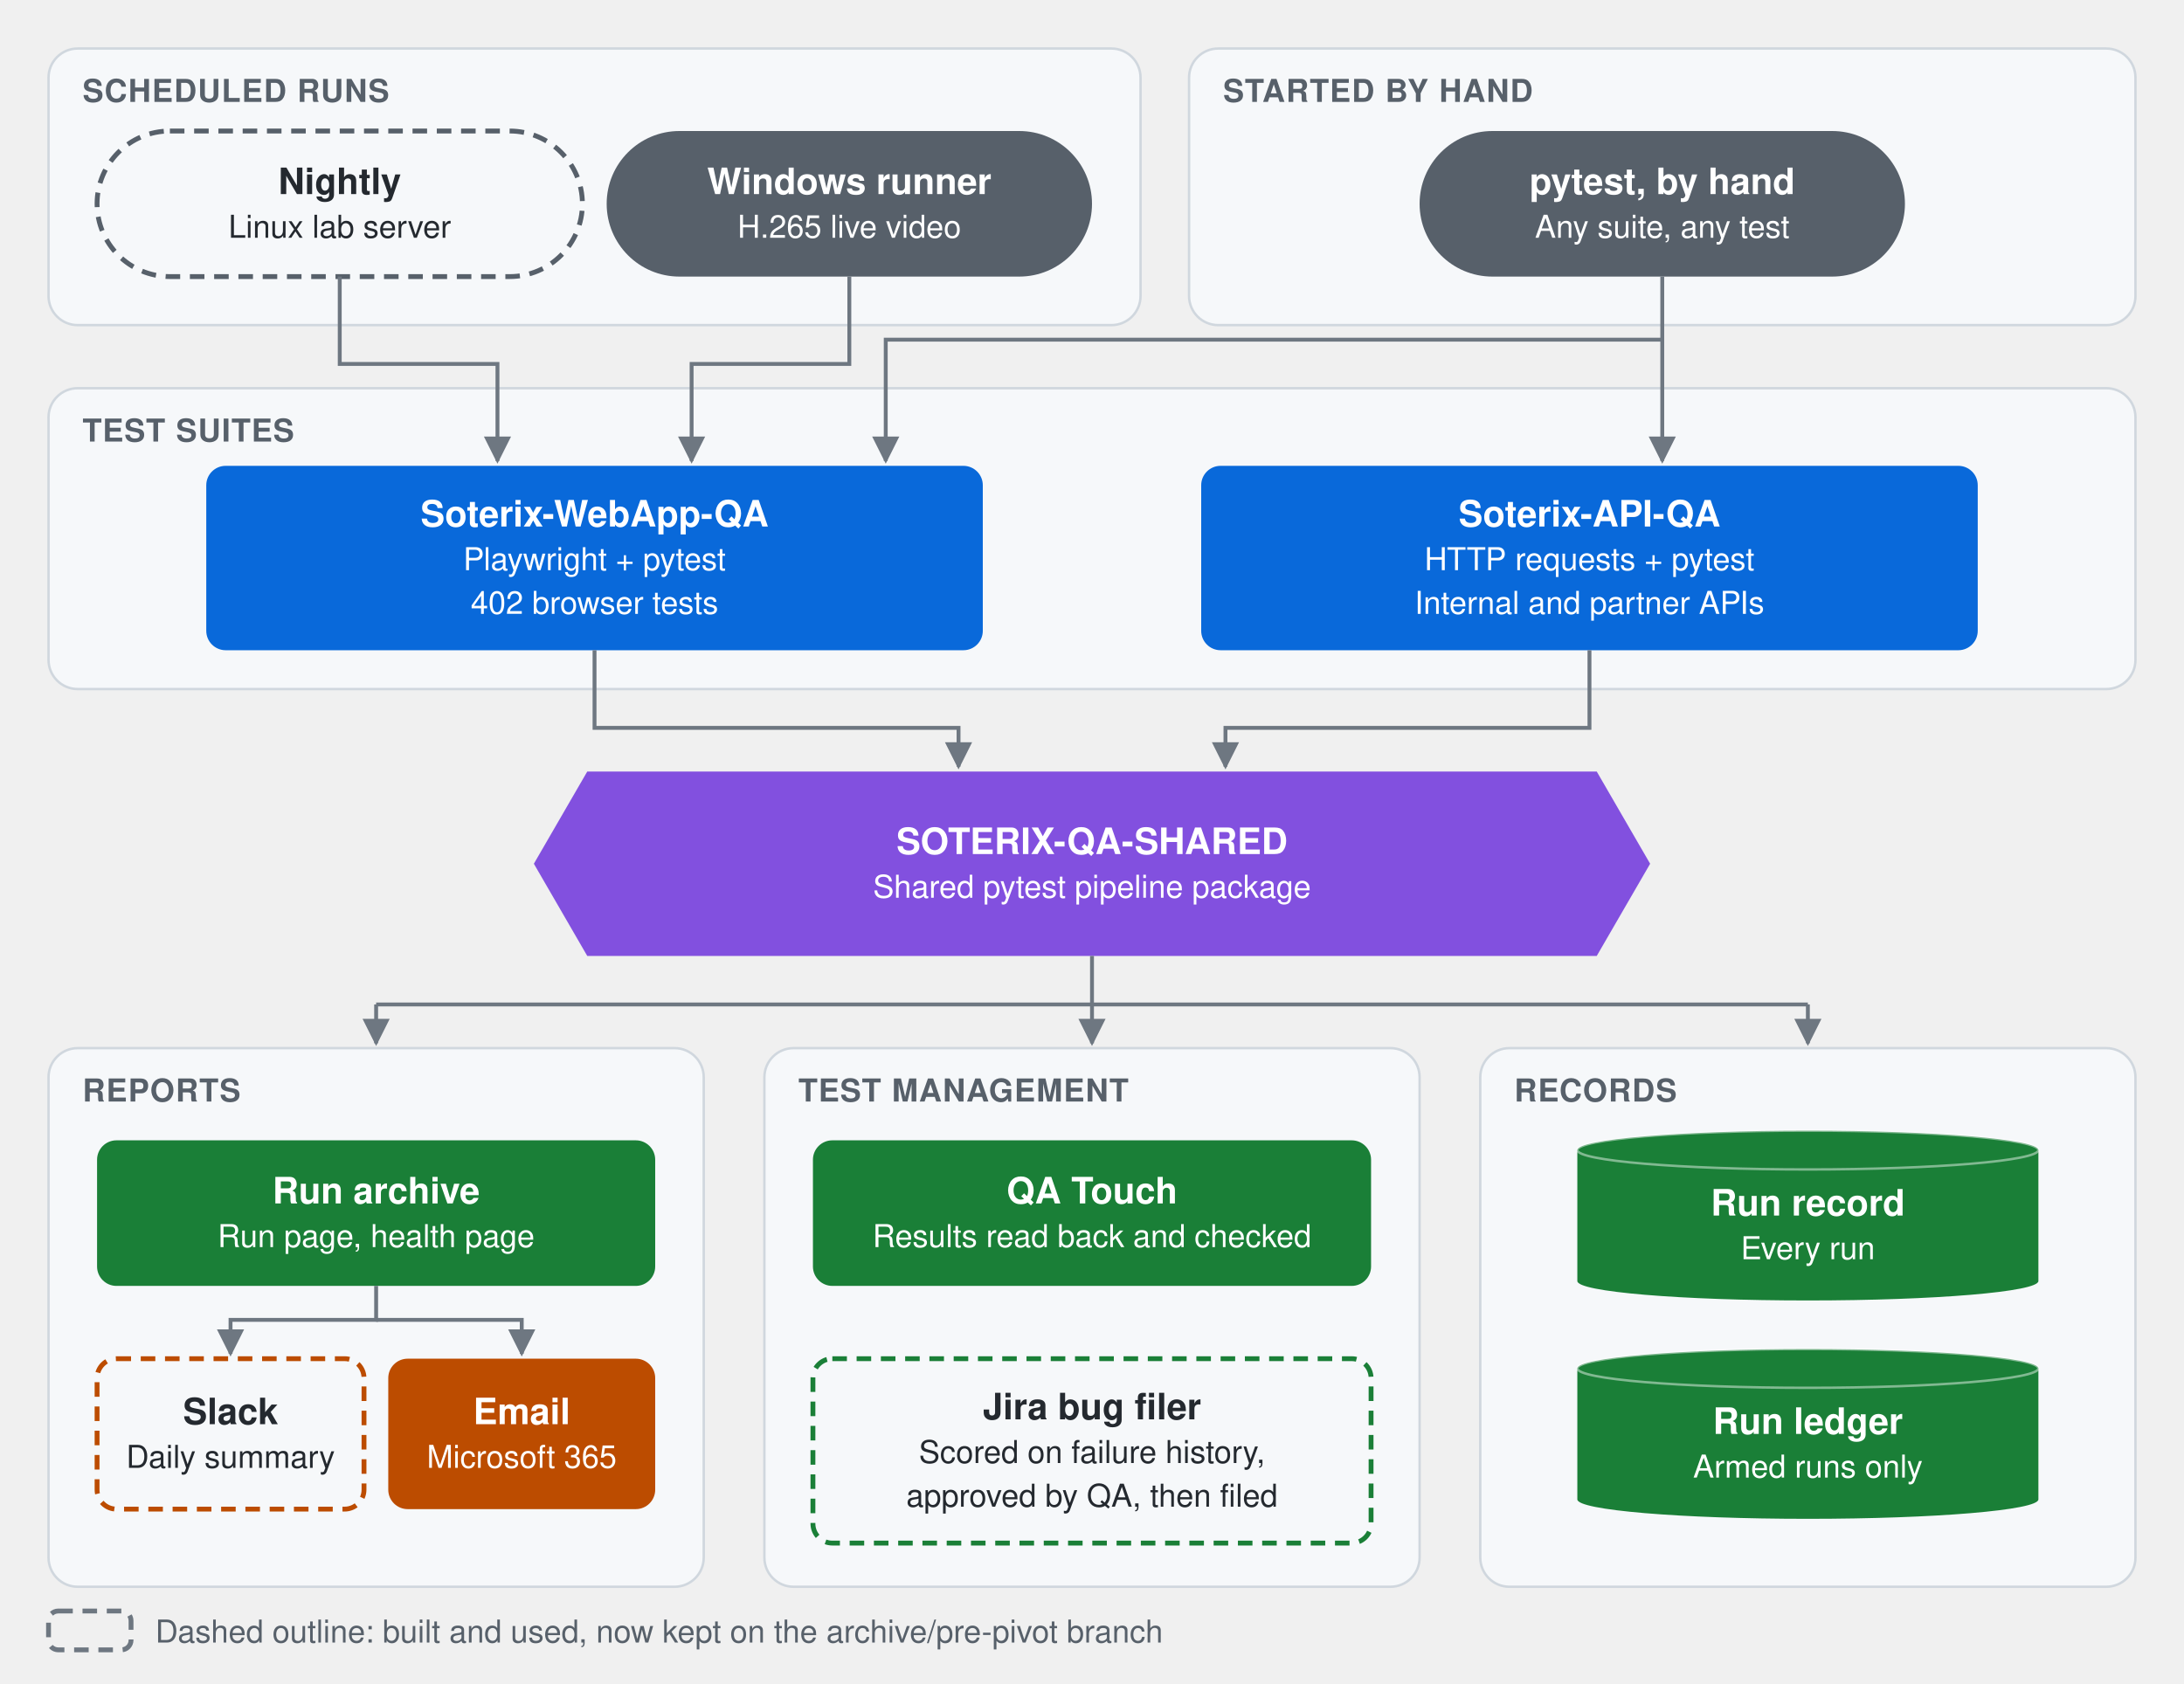
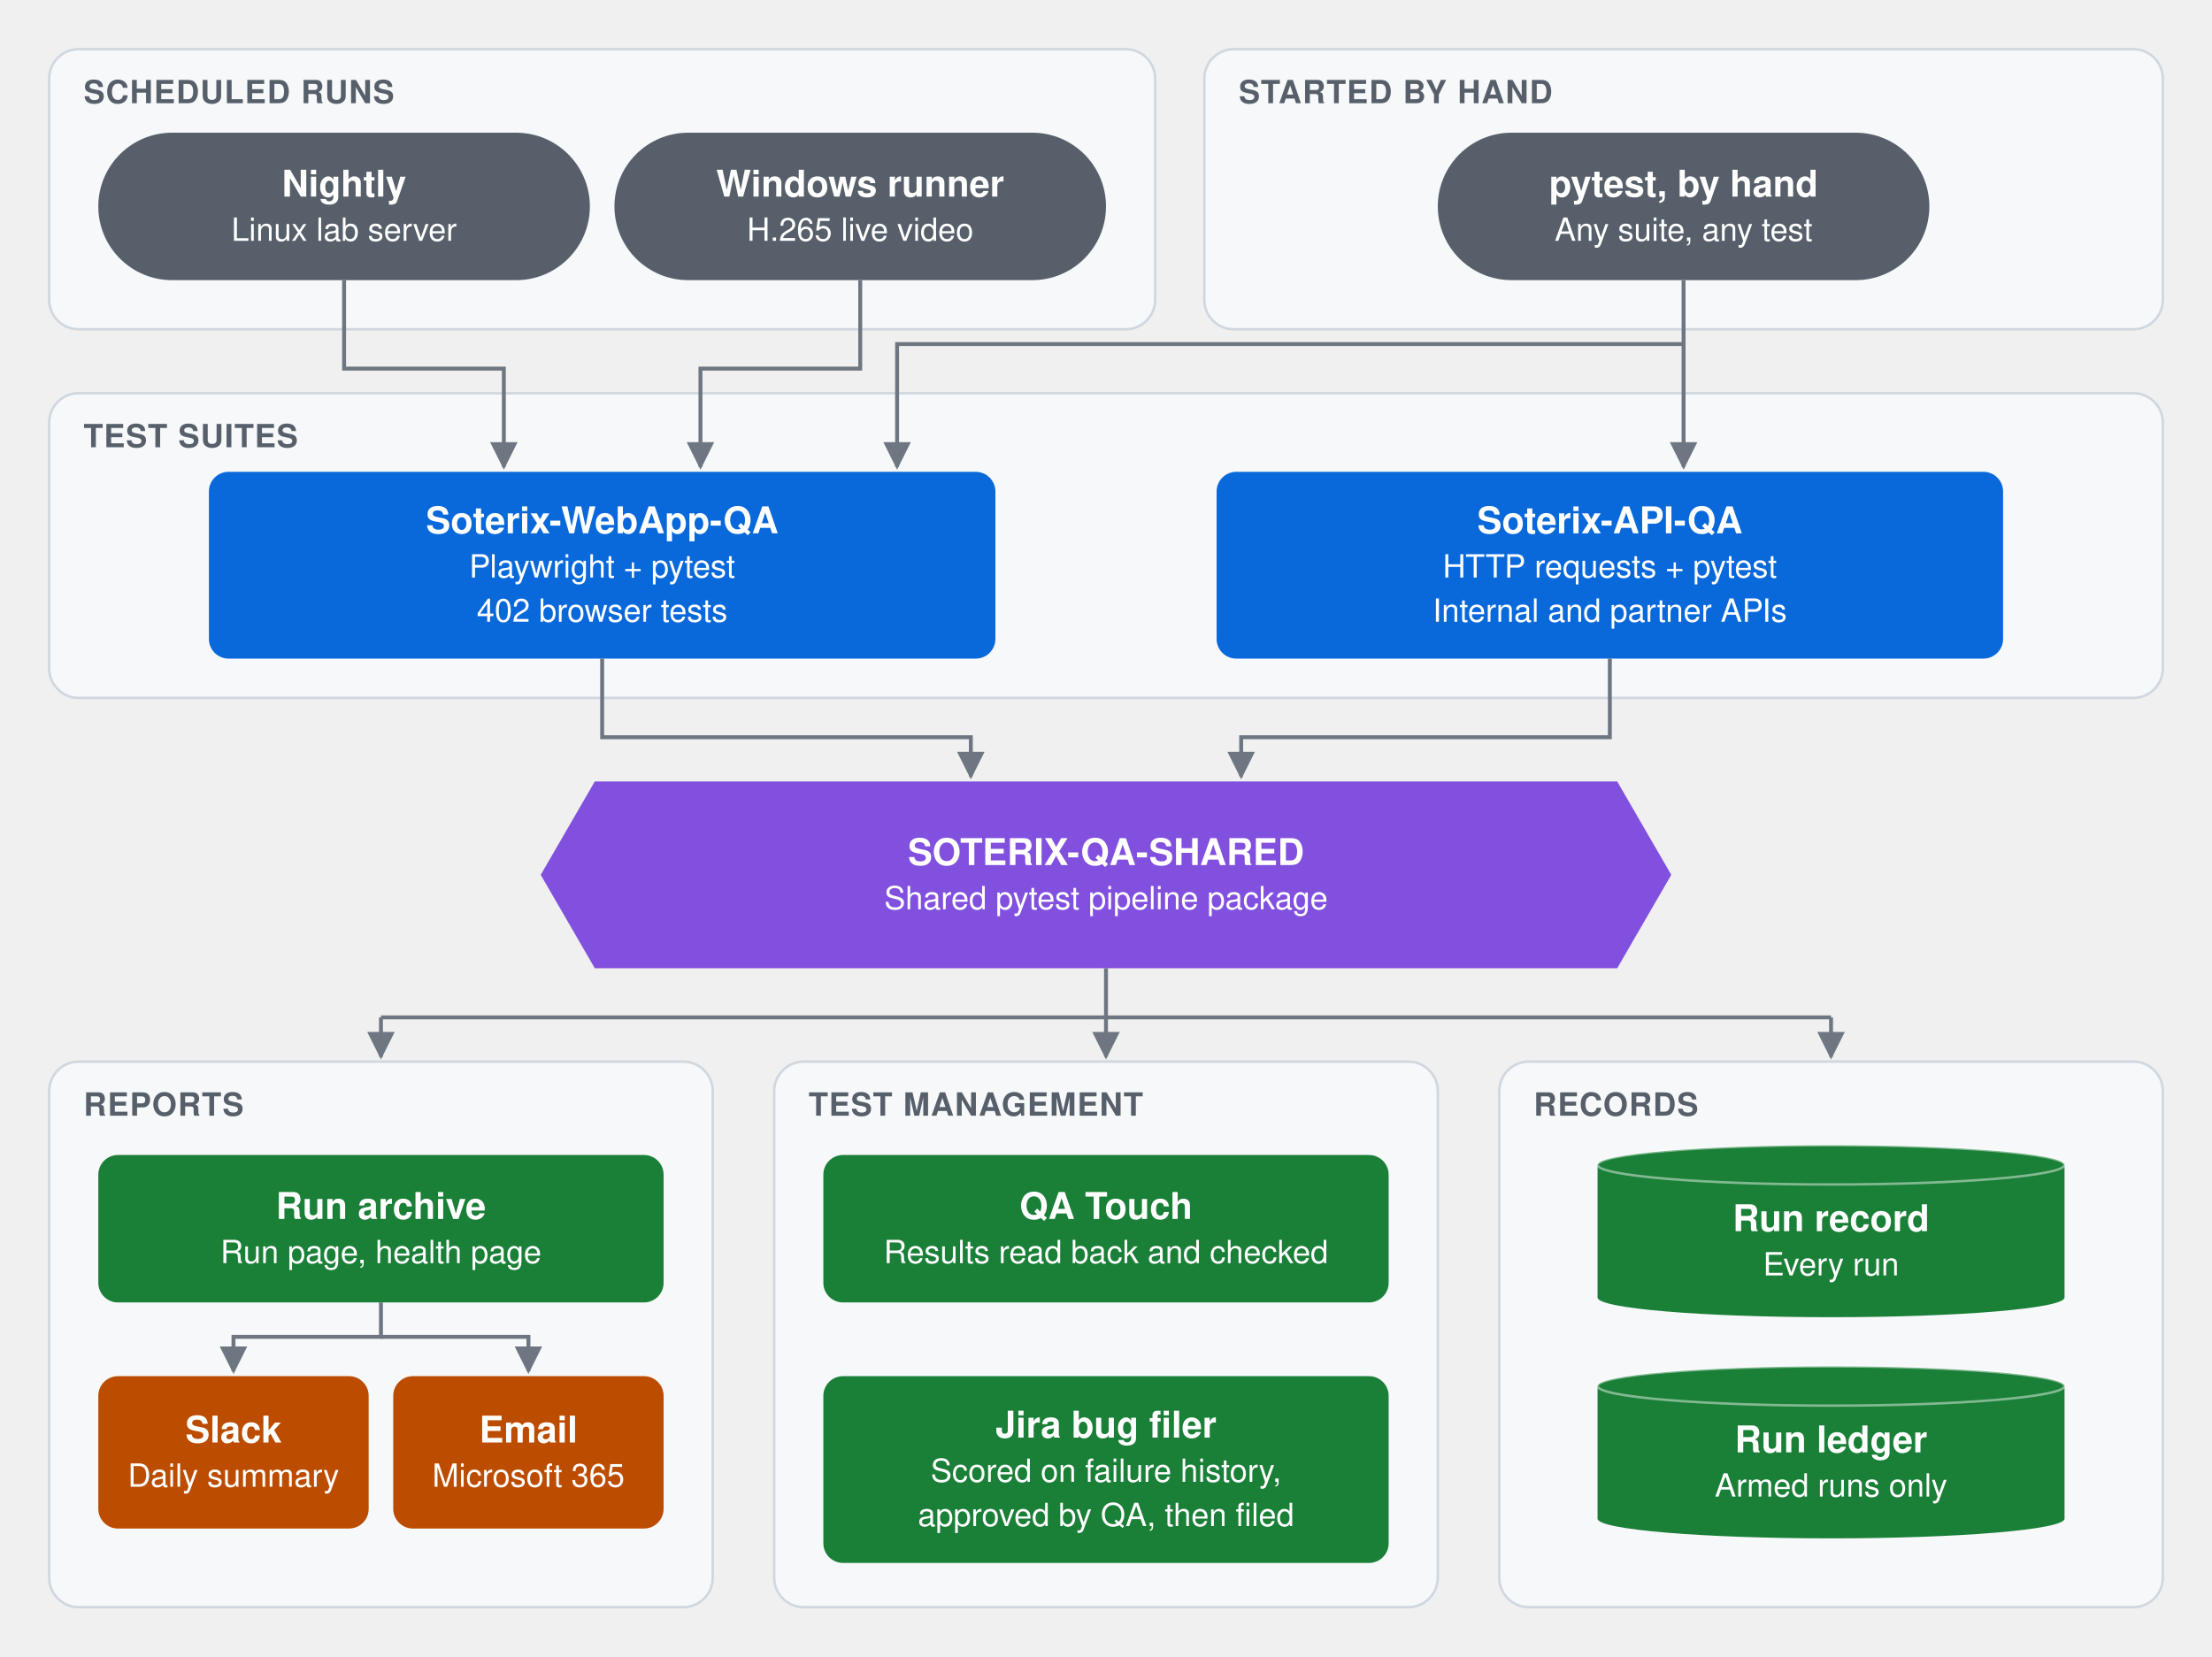
- <svg xmlns="http://www.w3.org/2000/svg" width="900" height="694" viewBox="0 0 900 694" font-family="-apple-system, 'Segoe UI', Helvetica, Arial, sans-serif" role="img" aria-label="A Windows runner and, earlier, a Linux nightly ran the browser suite; a person can start either suite. Both run through the shared pytest pipeline, which produces the run archive, email reports, the QA Touch upload and run records. The nightly, the Slack post and the Jira bug filer are kept on the archive branch.">
+ <svg xmlns="http://www.w3.org/2000/svg" width="900" height="674" viewBox="0 0 900 674" font-family="-apple-system, 'Segoe UI', Helvetica, Arial, sans-serif" role="img" aria-label="A Linux nightly and a Windows runner run the browser suite, and a person can start either suite by hand. Both run through the shared pytest pipeline, which produces the run archive, Slack and email reports, the QA Touch upload, a Jira bug filer and run records.">
  <defs>
    <marker id="arrow" viewBox="0 0 10 10" refX="9" refY="5" markerWidth="7" markerHeight="7" orient="auto-start-reverse">
      <path d="M0,0 L10,5 L0,10 z" fill="#6e7781" />
    </marker>
  </defs>
  <rect x="20" y="20" width="450" height="114" rx="12" fill="#f6f8fa" stroke="#d0d7de" />
  <text x="34" y="42" font-size="13" font-weight="600" fill="#57606a" letter-spacing="0.4">SCHEDULED RUNS</text>
-   <rect x="40" y="54" width="200" height="60" rx="30.0" fill="none" stroke="#57606a" stroke-width="2" stroke-dasharray="6 4" />
-   <text x="140.0" y="80.0" text-anchor="middle" font-size="15" font-weight="600" fill="#24292f">Nightly</text>
-   <text x="140.0" y="98.0" text-anchor="middle" font-size="13" font-weight="400" fill="#24292f">Linux lab server</text>
+   <rect x="40" y="54" width="200" height="60" rx="30.0" fill="#57606a" />
+   <text x="140.0" y="80.0" text-anchor="middle" font-size="15" font-weight="600" fill="#ffffff">Nightly</text>
+   <text x="140.0" y="98.0" text-anchor="middle" font-size="13" font-weight="400" fill="#ffffff">Linux lab server</text>
  <rect x="250" y="54" width="200" height="60" rx="30.0" fill="#57606a" />
  <text x="350.0" y="80.0" text-anchor="middle" font-size="15" font-weight="600" fill="#ffffff">Windows runner</text>
  <text x="350.0" y="98.0" text-anchor="middle" font-size="13" font-weight="400" fill="#ffffff">H.265 live video</text>
  <rect x="490" y="20" width="390" height="114" rx="12" fill="#f6f8fa" stroke="#d0d7de" />
  <text x="504" y="42" font-size="13" font-weight="600" fill="#57606a" letter-spacing="0.4">STARTED BY HAND</text>
  <rect x="585" y="54" width="200" height="60" rx="30.0" fill="#57606a" />
  <text x="685.0" y="80.0" text-anchor="middle" font-size="15" font-weight="600" fill="#ffffff">pytest, by hand</text>
  <text x="685.0" y="98.0" text-anchor="middle" font-size="13" font-weight="400" fill="#ffffff">Any suite, any test</text>
  <rect x="20" y="160" width="860" height="124" rx="12" fill="#f6f8fa" stroke="#d0d7de" />
  <text x="34" y="182" font-size="13" font-weight="600" fill="#57606a" letter-spacing="0.4">TEST SUITES</text>
  <rect x="85" y="192" width="320" height="76" rx="8" fill="#0969da" />
  <text x="245.0" y="217.0" text-anchor="middle" font-size="15" font-weight="600" fill="#ffffff">Soterix-WebApp-QA</text>
  <text x="245.0" y="235.0" text-anchor="middle" font-size="13" font-weight="400" fill="#ffffff">Playwright + pytest</text>
  <text x="245.0" y="253.0" text-anchor="middle" font-size="13" font-weight="400" fill="#ffffff">402 browser tests</text>
  <rect x="495" y="192" width="320" height="76" rx="8" fill="#0969da" />
  <text x="655.0" y="217.0" text-anchor="middle" font-size="15" font-weight="600" fill="#ffffff">Soterix-API-QA</text>
  <text x="655.0" y="235.0" text-anchor="middle" font-size="13" font-weight="400" fill="#ffffff">HTTP requests + pytest</text>
  <text x="655.0" y="253.0" text-anchor="middle" font-size="13" font-weight="400" fill="#ffffff">Internal and partner APIs</text>
  <polygon points="242.0,318 658.0,318 680.0,356.0 658.0,394 242.0,394 220.0,356.0" fill="#8250df" />
  <text x="450" y="352.0" text-anchor="middle" font-size="15" font-weight="600" fill="#ffffff">SOTERIX-QA-SHARED</text>
  <text x="450" y="370.0" text-anchor="middle" font-size="13" font-weight="400" fill="#ffffff">Shared pytest pipeline package</text>
  <rect x="20" y="432" width="270" height="222" rx="12" fill="#f6f8fa" stroke="#d0d7de" />
  <text x="34" y="454" font-size="13" font-weight="600" fill="#57606a" letter-spacing="0.4">REPORTS</text>
  <rect x="315" y="432" width="270" height="222" rx="12" fill="#f6f8fa" stroke="#d0d7de" />
  <text x="329" y="454" font-size="13" font-weight="600" fill="#57606a" letter-spacing="0.4">TEST MANAGEMENT</text>
  <rect x="610" y="432" width="270" height="222" rx="12" fill="#f6f8fa" stroke="#d0d7de" />
  <text x="624" y="454" font-size="13" font-weight="600" fill="#57606a" letter-spacing="0.4">RECORDS</text>
  <rect x="40" y="470" width="230" height="60" rx="8" fill="#1a7f37" />
  <text x="155.0" y="496.0" text-anchor="middle" font-size="15" font-weight="600" fill="#ffffff">Run archive</text>
  <text x="155.0" y="514.0" text-anchor="middle" font-size="13" font-weight="400" fill="#ffffff">Run page, health page</text>
-   <rect x="40" y="560" width="110" height="62" rx="8" fill="none" stroke="#bc4c00" stroke-width="2" stroke-dasharray="6 4" />
-   <text x="95.0" y="587.0" text-anchor="middle" font-size="15" font-weight="600" fill="#24292f">Slack</text>
-   <text x="95.0" y="605.0" text-anchor="middle" font-size="13" font-weight="400" fill="#24292f">Daily summary</text>
+   <rect x="40" y="560" width="110" height="62" rx="8" fill="#bc4c00" />
+   <text x="95.0" y="587.0" text-anchor="middle" font-size="15" font-weight="600" fill="#ffffff">Slack</text>
+   <text x="95.0" y="605.0" text-anchor="middle" font-size="13" font-weight="400" fill="#ffffff">Daily summary</text>
  <rect x="160" y="560" width="110" height="62" rx="8" fill="#bc4c00" />
  <text x="215.0" y="587.0" text-anchor="middle" font-size="15" font-weight="600" fill="#ffffff">Email</text>
  <text x="215.0" y="605.0" text-anchor="middle" font-size="13" font-weight="400" fill="#ffffff">Microsoft 365</text>
  <rect x="335" y="470" width="230" height="60" rx="8" fill="#1a7f37" />
  <text x="450.0" y="496.0" text-anchor="middle" font-size="15" font-weight="600" fill="#ffffff">QA Touch</text>
  <text x="450.0" y="514.0" text-anchor="middle" font-size="13" font-weight="400" fill="#ffffff">Results read back and checked</text>
-   <rect x="335" y="560" width="230" height="76" rx="8" fill="none" stroke="#1a7f37" stroke-width="2" stroke-dasharray="6 4" />
-   <text x="450.0" y="585.0" text-anchor="middle" font-size="15" font-weight="600" fill="#24292f">Jira bug filer</text>
-   <text x="450.0" y="603.0" text-anchor="middle" font-size="13" font-weight="400" fill="#24292f">Scored on failure history,</text>
-   <text x="450.0" y="621.0" text-anchor="middle" font-size="13" font-weight="400" fill="#24292f">approved by QA, then filed</text>
+   <rect x="335" y="560" width="230" height="76" rx="8" fill="#1a7f37" />
+   <text x="450.0" y="585.0" text-anchor="middle" font-size="15" font-weight="600" fill="#ffffff">Jira bug filer</text>
+   <text x="450.0" y="603.0" text-anchor="middle" font-size="13" font-weight="400" fill="#ffffff">Scored on failure history,</text>
+   <text x="450.0" y="621.0" text-anchor="middle" font-size="13" font-weight="400" fill="#ffffff">approved by QA, then filed</text>
  <path d="M650,474 L650,528 A95.0,8 0 0 0 840,528 L840,474 Z" fill="#1a7f37" />
  <ellipse cx="745.0" cy="474" rx="95.0" ry="8" fill="#1a7f37" stroke="#ffffff" stroke-opacity="0.45" />
  <text x="745.0" y="501.0" text-anchor="middle" font-size="15" font-weight="600" fill="#ffffff">Run record</text>
  <text x="745.0" y="519.0" text-anchor="middle" font-size="13" font-weight="400" fill="#ffffff">Every run</text>
  <path d="M650,564 L650,618 A95.0,8 0 0 0 840,618 L840,564 Z" fill="#1a7f37" />
  <ellipse cx="745.0" cy="564" rx="95.0" ry="8" fill="#1a7f37" stroke="#ffffff" stroke-opacity="0.45" />
  <text x="745.0" y="591.0" text-anchor="middle" font-size="15" font-weight="600" fill="#ffffff">Run ledger</text>
  <text x="745.0" y="609.0" text-anchor="middle" font-size="13" font-weight="400" fill="#ffffff">Armed runs only</text>
  <path d="M140,114 L140,150 L205,150 L205,190" fill="none" stroke="#6e7781" stroke-width="1.6" marker-end="url(#arrow)" />
  <path d="M350,114 L350,150 L285,150 L285,190" fill="none" stroke="#6e7781" stroke-width="1.6" marker-end="url(#arrow)" />
  <path d="M685,114 L685,190" fill="none" stroke="#6e7781" stroke-width="1.6" marker-end="url(#arrow)" />
  <path d="M685,140 L365,140 L365,190" fill="none" stroke="#6e7781" stroke-width="1.6" marker-end="url(#arrow)" />
  <path d="M245,268 L245,300 L395,300 L395,316" fill="none" stroke="#6e7781" stroke-width="1.6" marker-end="url(#arrow)" />
  <path d="M655,268 L655,300 L505,300 L505,316" fill="none" stroke="#6e7781" stroke-width="1.6" marker-end="url(#arrow)" />
  <path d="M450,394 L450,414 M155,414 L745,414" fill="none" stroke="#6e7781" stroke-width="1.6" />
  <path d="M155,414 L155,430" fill="none" stroke="#6e7781" stroke-width="1.6" marker-end="url(#arrow)" />
  <path d="M450,414 L450,430" fill="none" stroke="#6e7781" stroke-width="1.6" marker-end="url(#arrow)" />
  <path d="M745,414 L745,430" fill="none" stroke="#6e7781" stroke-width="1.6" marker-end="url(#arrow)" />
  <path d="M155,530 L155,544 L95,544 L95,558" fill="none" stroke="#6e7781" stroke-width="1.6" marker-end="url(#arrow)" />
  <path d="M155,544 L215,544 L215,558" fill="none" stroke="#6e7781" stroke-width="1.6" marker-end="url(#arrow)" />
-   <rect x="20" y="664" width="34" height="16" rx="4" fill="none" stroke="#6e7781" stroke-width="2" stroke-dasharray="6 4" />
-   <text x="64" y="677" font-size="13" fill="#57606a">Dashed outline: built and used, now kept on the archive/pre-pivot branch</text>
</svg>
